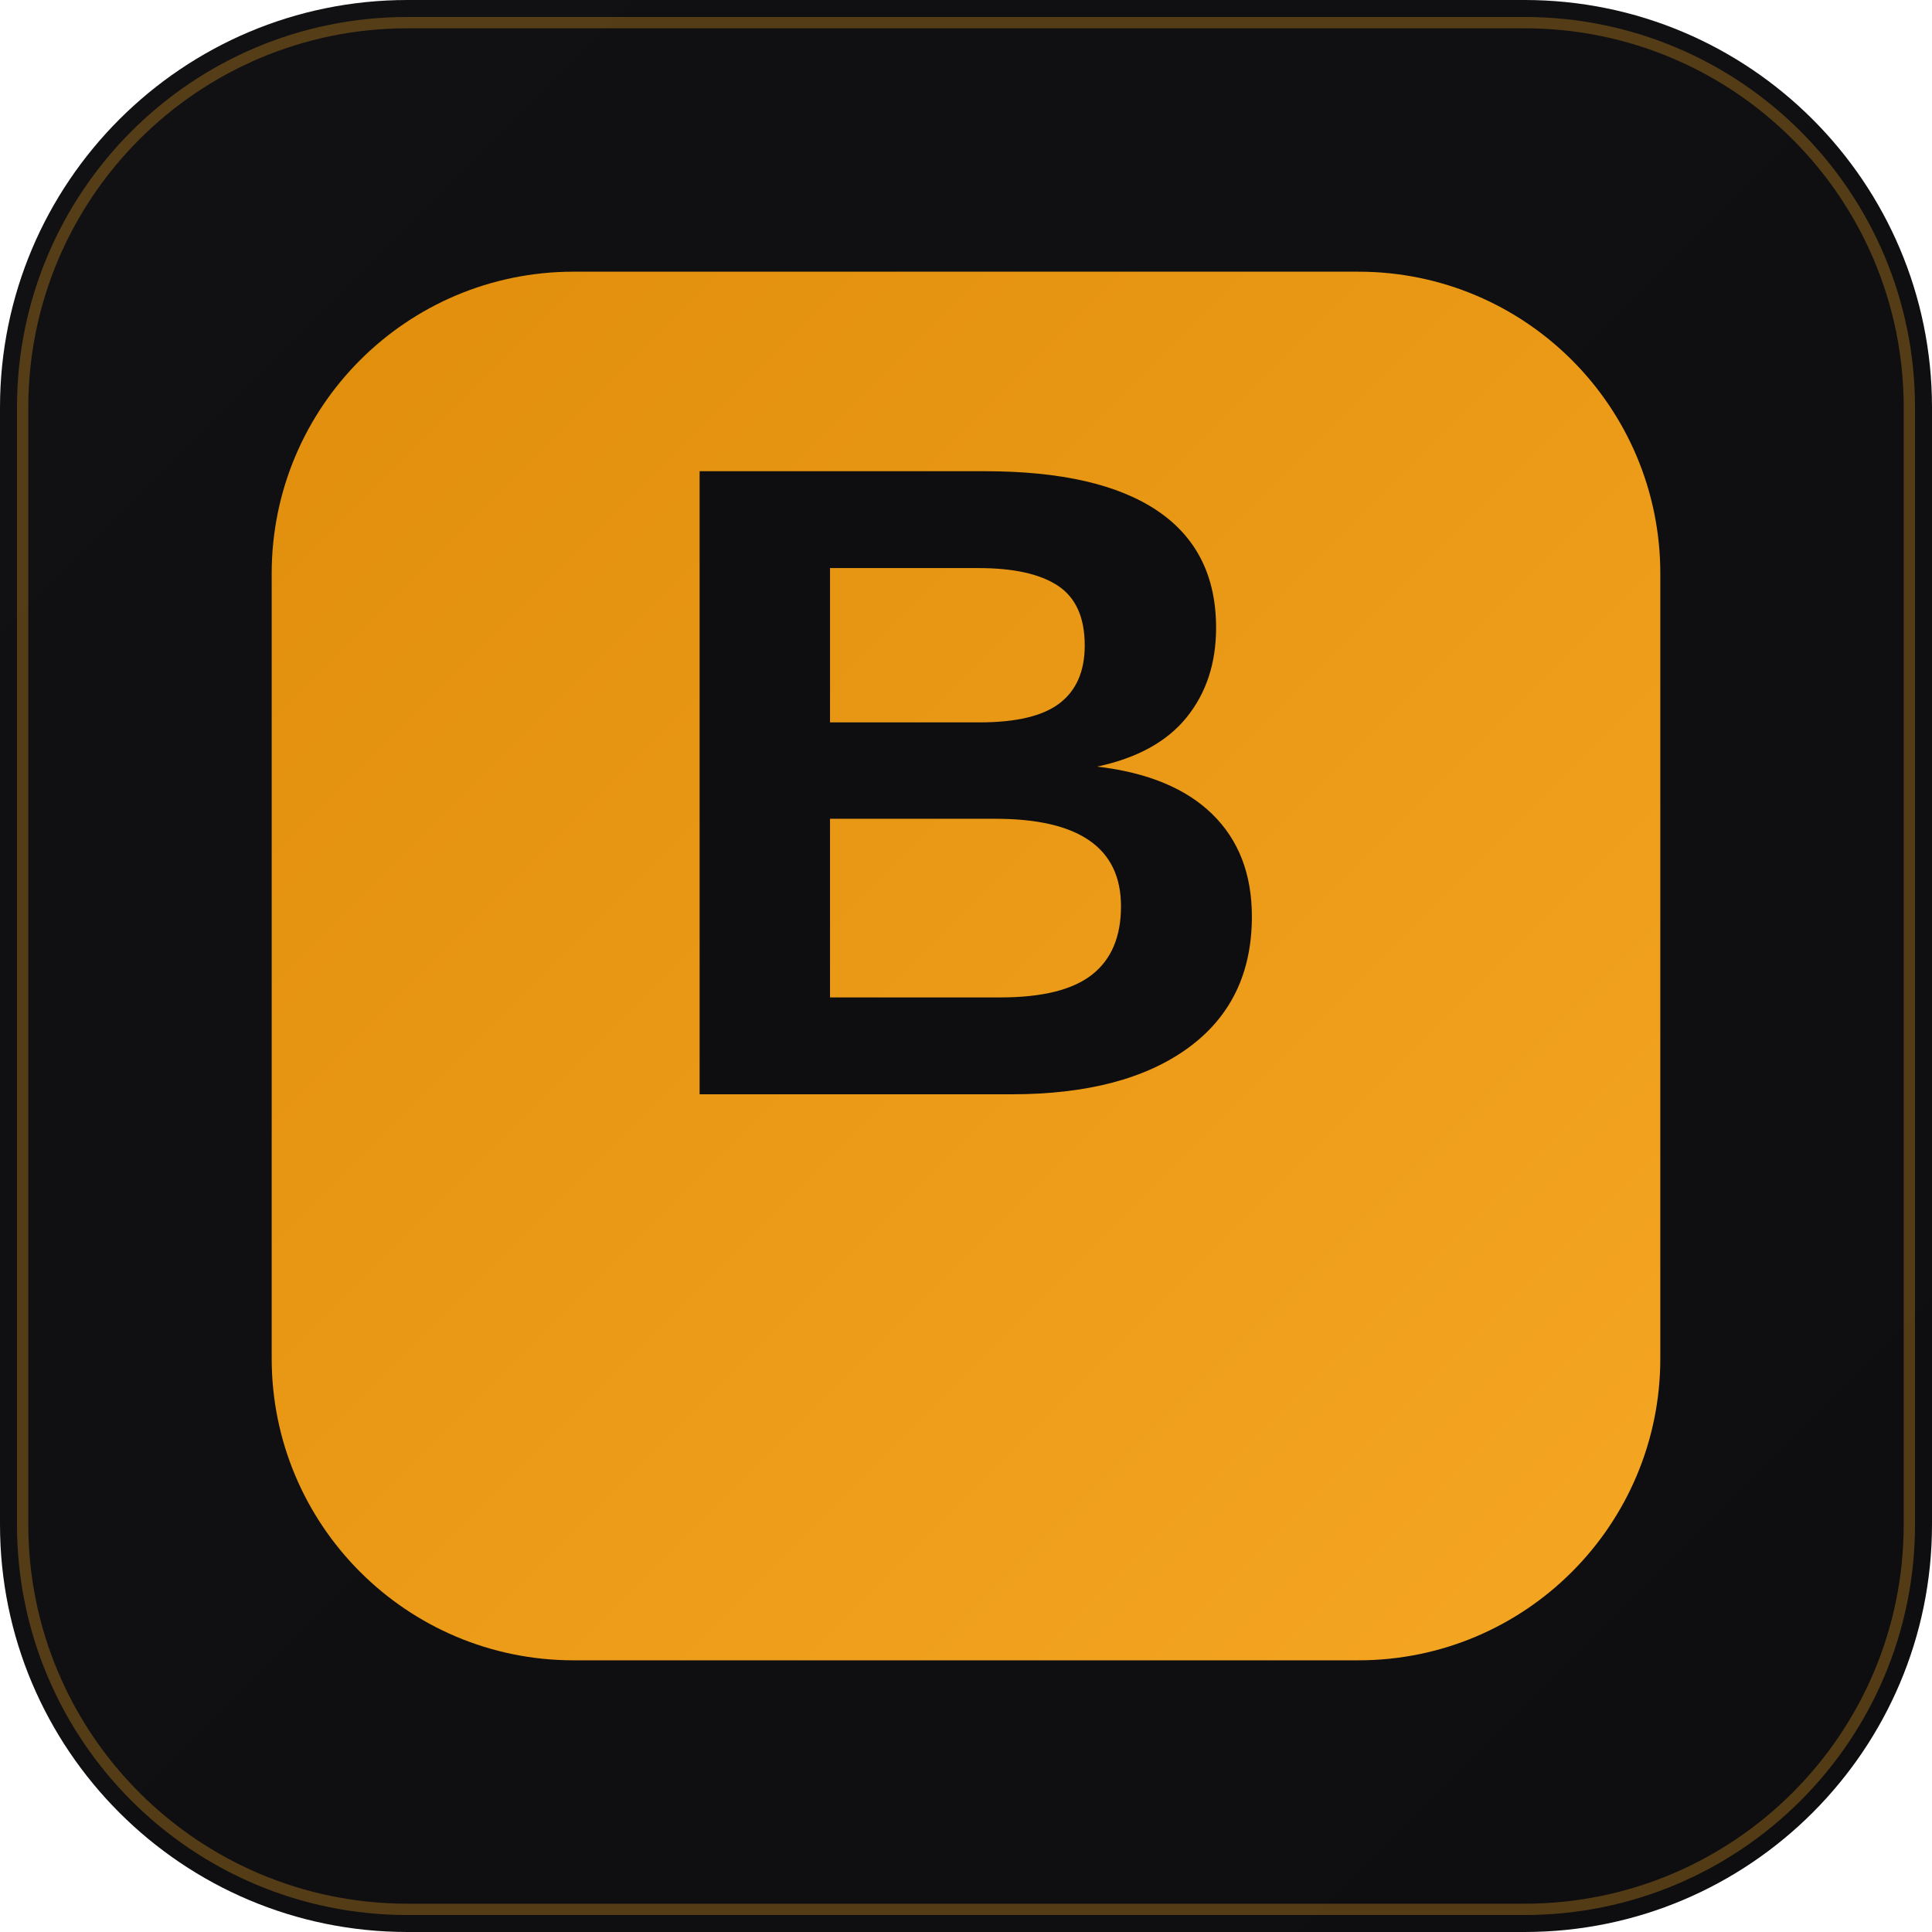
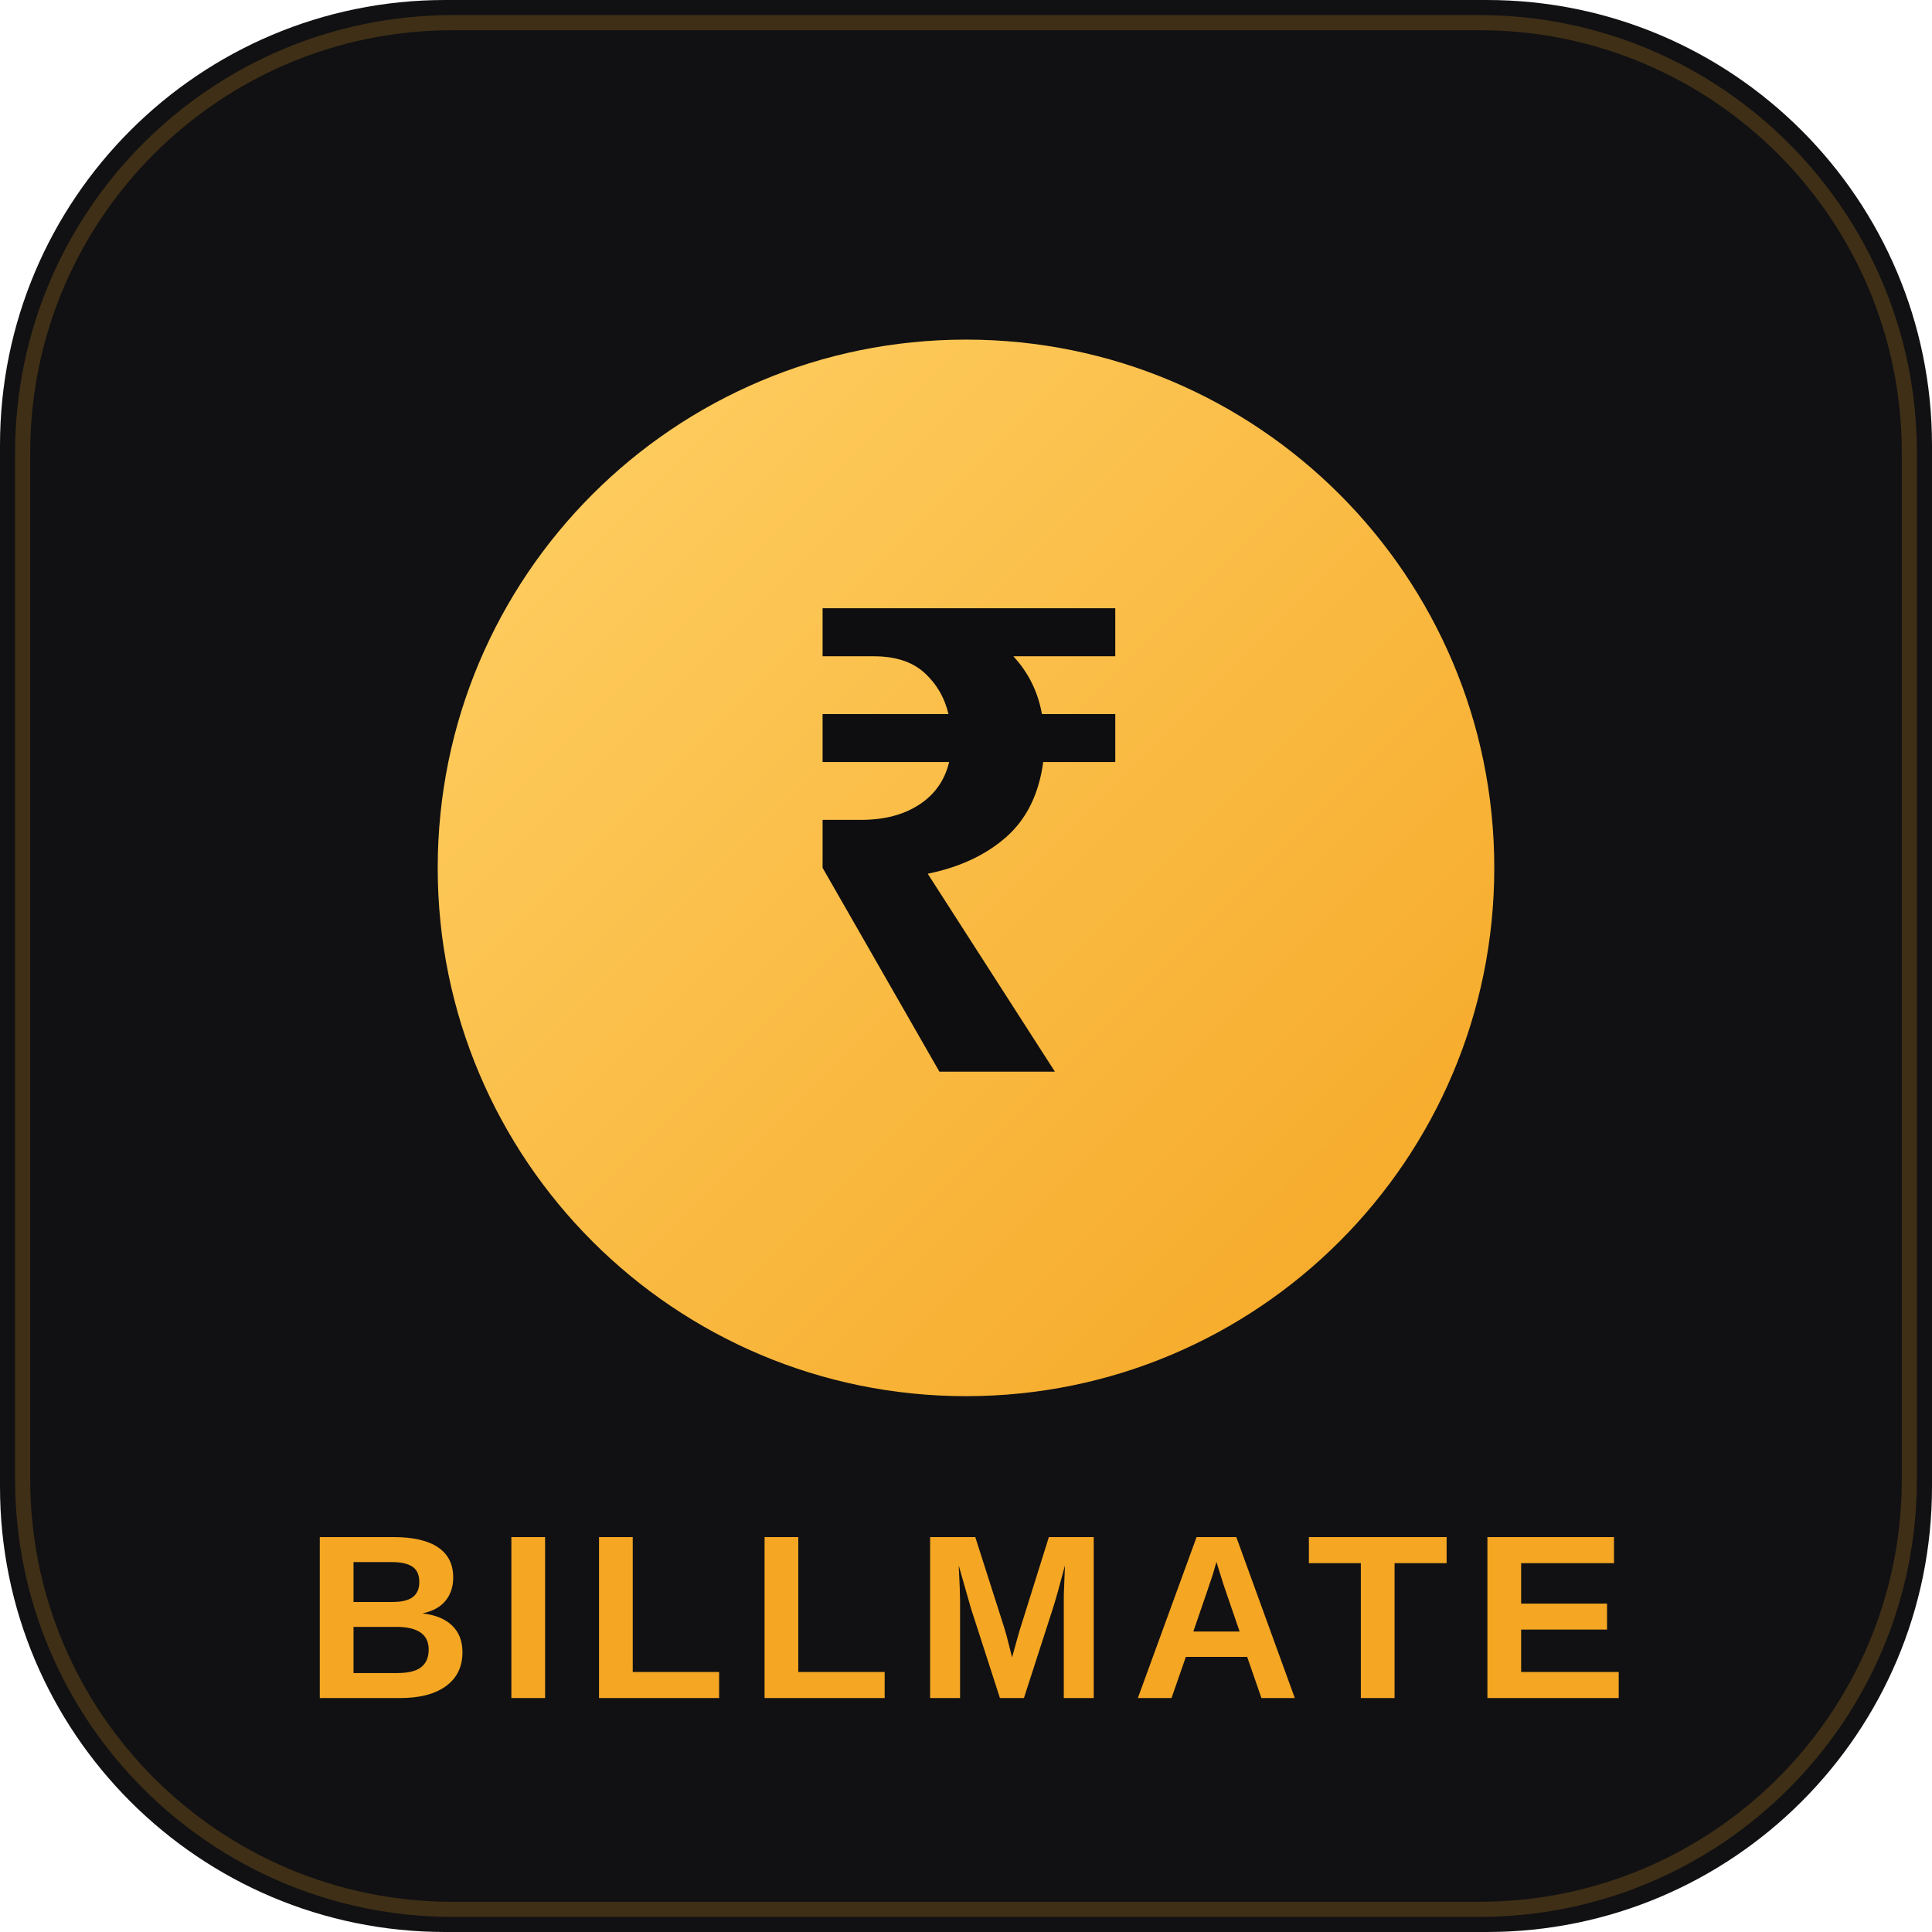
- <svg xmlns="http://www.w3.org/2000/svg" width="512" height="512" viewBox="0 0 512 512">
+ <svg xmlns="http://www.w3.org/2000/svg" viewBox="0 0 512 512">
  <defs>
-     <linearGradient id="bg" x1="0%" y1="0%" x2="100%" y2="100%">
-       <stop offset="0%" stop-color="#111113" />
-       <stop offset="100%" stop-color="#0e0e10" />
-     </linearGradient>
-     <linearGradient id="amber" x1="0%" y1="0%" x2="100%" y2="100%">
-       <stop offset="0%" stop-color="#e08e0b" />
+     <linearGradient id="b-amber" x1="0%" y1="0%" x2="100%" y2="100%">
+       <stop offset="0%" stop-color="#ffd166" />
      <stop offset="100%" stop-color="#f5a623" />
    </linearGradient>
  </defs>
-   <rect width="512" height="512" rx="108" fill="url(#bg)" />
-   <rect x="6" y="6" width="500" height="500" rx="102" fill="none" stroke="#f5a623" stroke-width="3" opacity="0.3" />
-   <rect x="72" y="72" width="368" height="368" rx="80" fill="url(#amber)" />
-   <text x="256" y="290" text-anchor="middle" font-family="Arial, Helvetica, sans-serif" font-weight="900" font-size="240" fill="#0e0e10">B</text>
+   <rect width="512" height="512" rx="118" fill="#111113" />
+   <rect x="6" y="6" width="500" height="500" rx="114" fill="none" stroke="#f5a623" stroke-width="4" opacity="0.2" />
+   <circle cx="256" cy="230" r="140" fill="url(#b-amber)" />
+   <text x="256" y="284" text-anchor="middle" font-family="Arial,sans-serif" font-weight="900" font-size="172" fill="#0e0e10">₹</text>
+   <text x="256" y="450" text-anchor="middle" font-family="Arial,sans-serif" font-weight="800" font-size="62" fill="#f5a623" letter-spacing="6">BILLMATE</text>
</svg>
